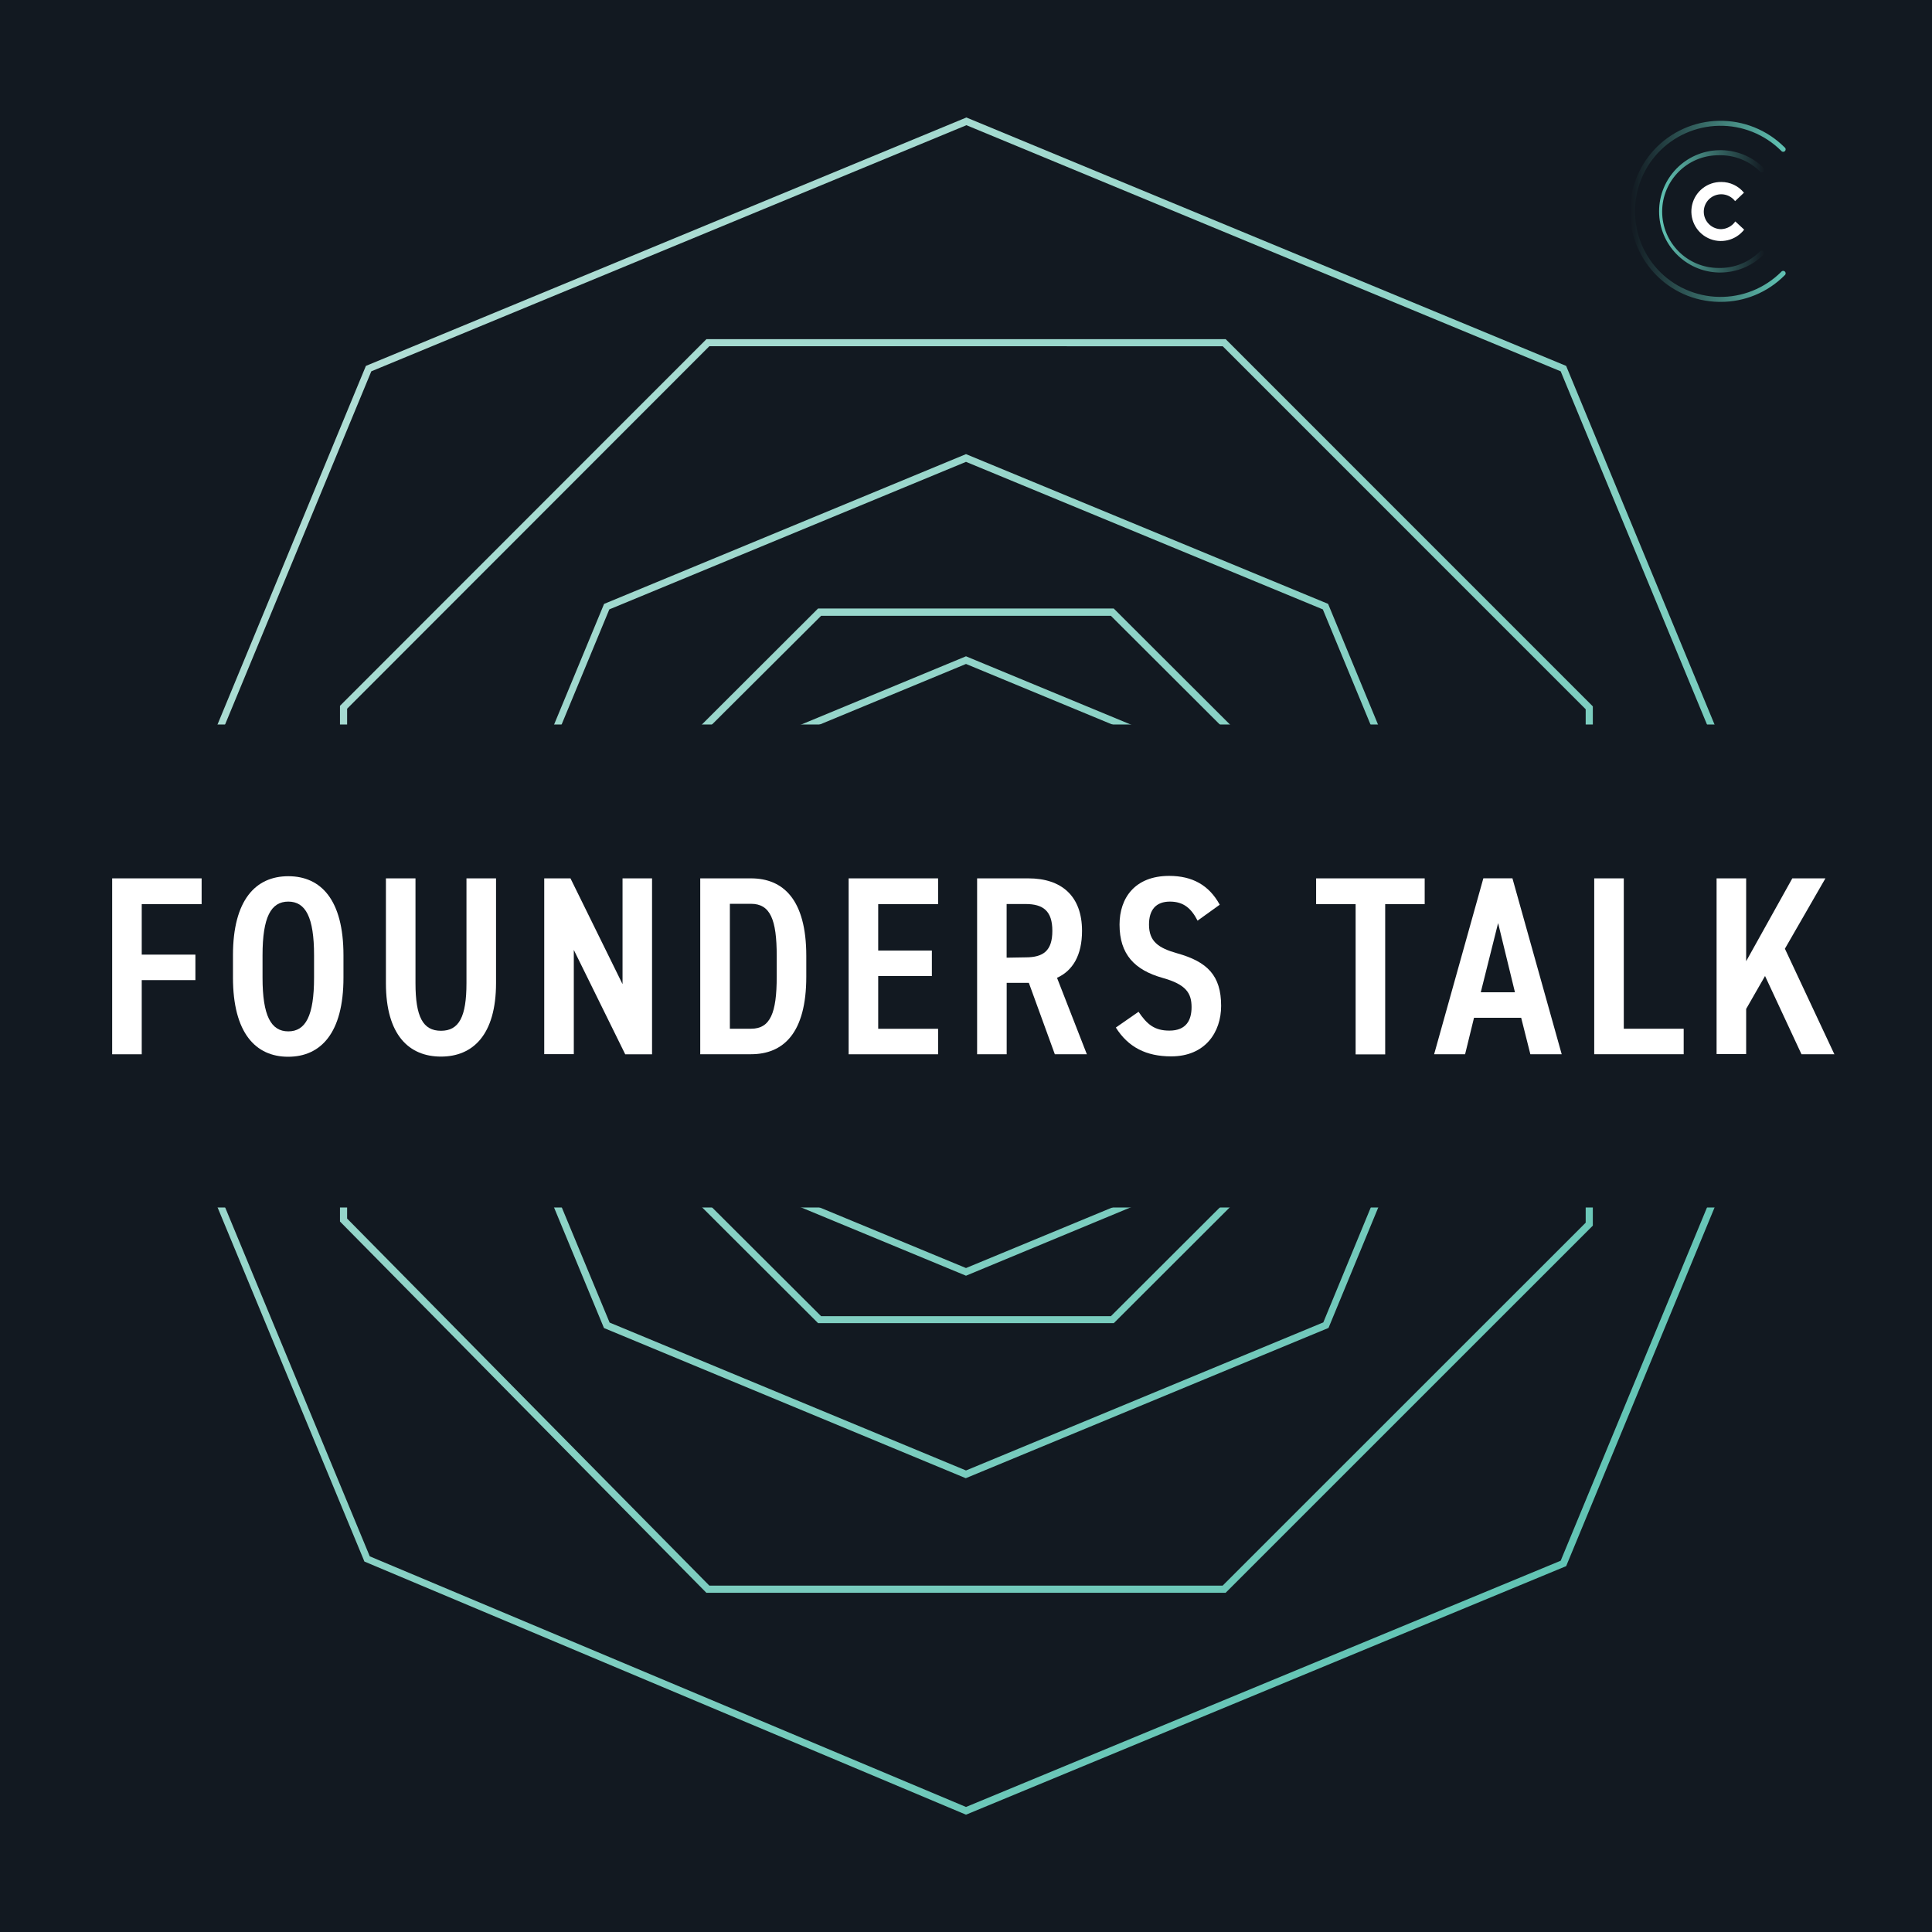
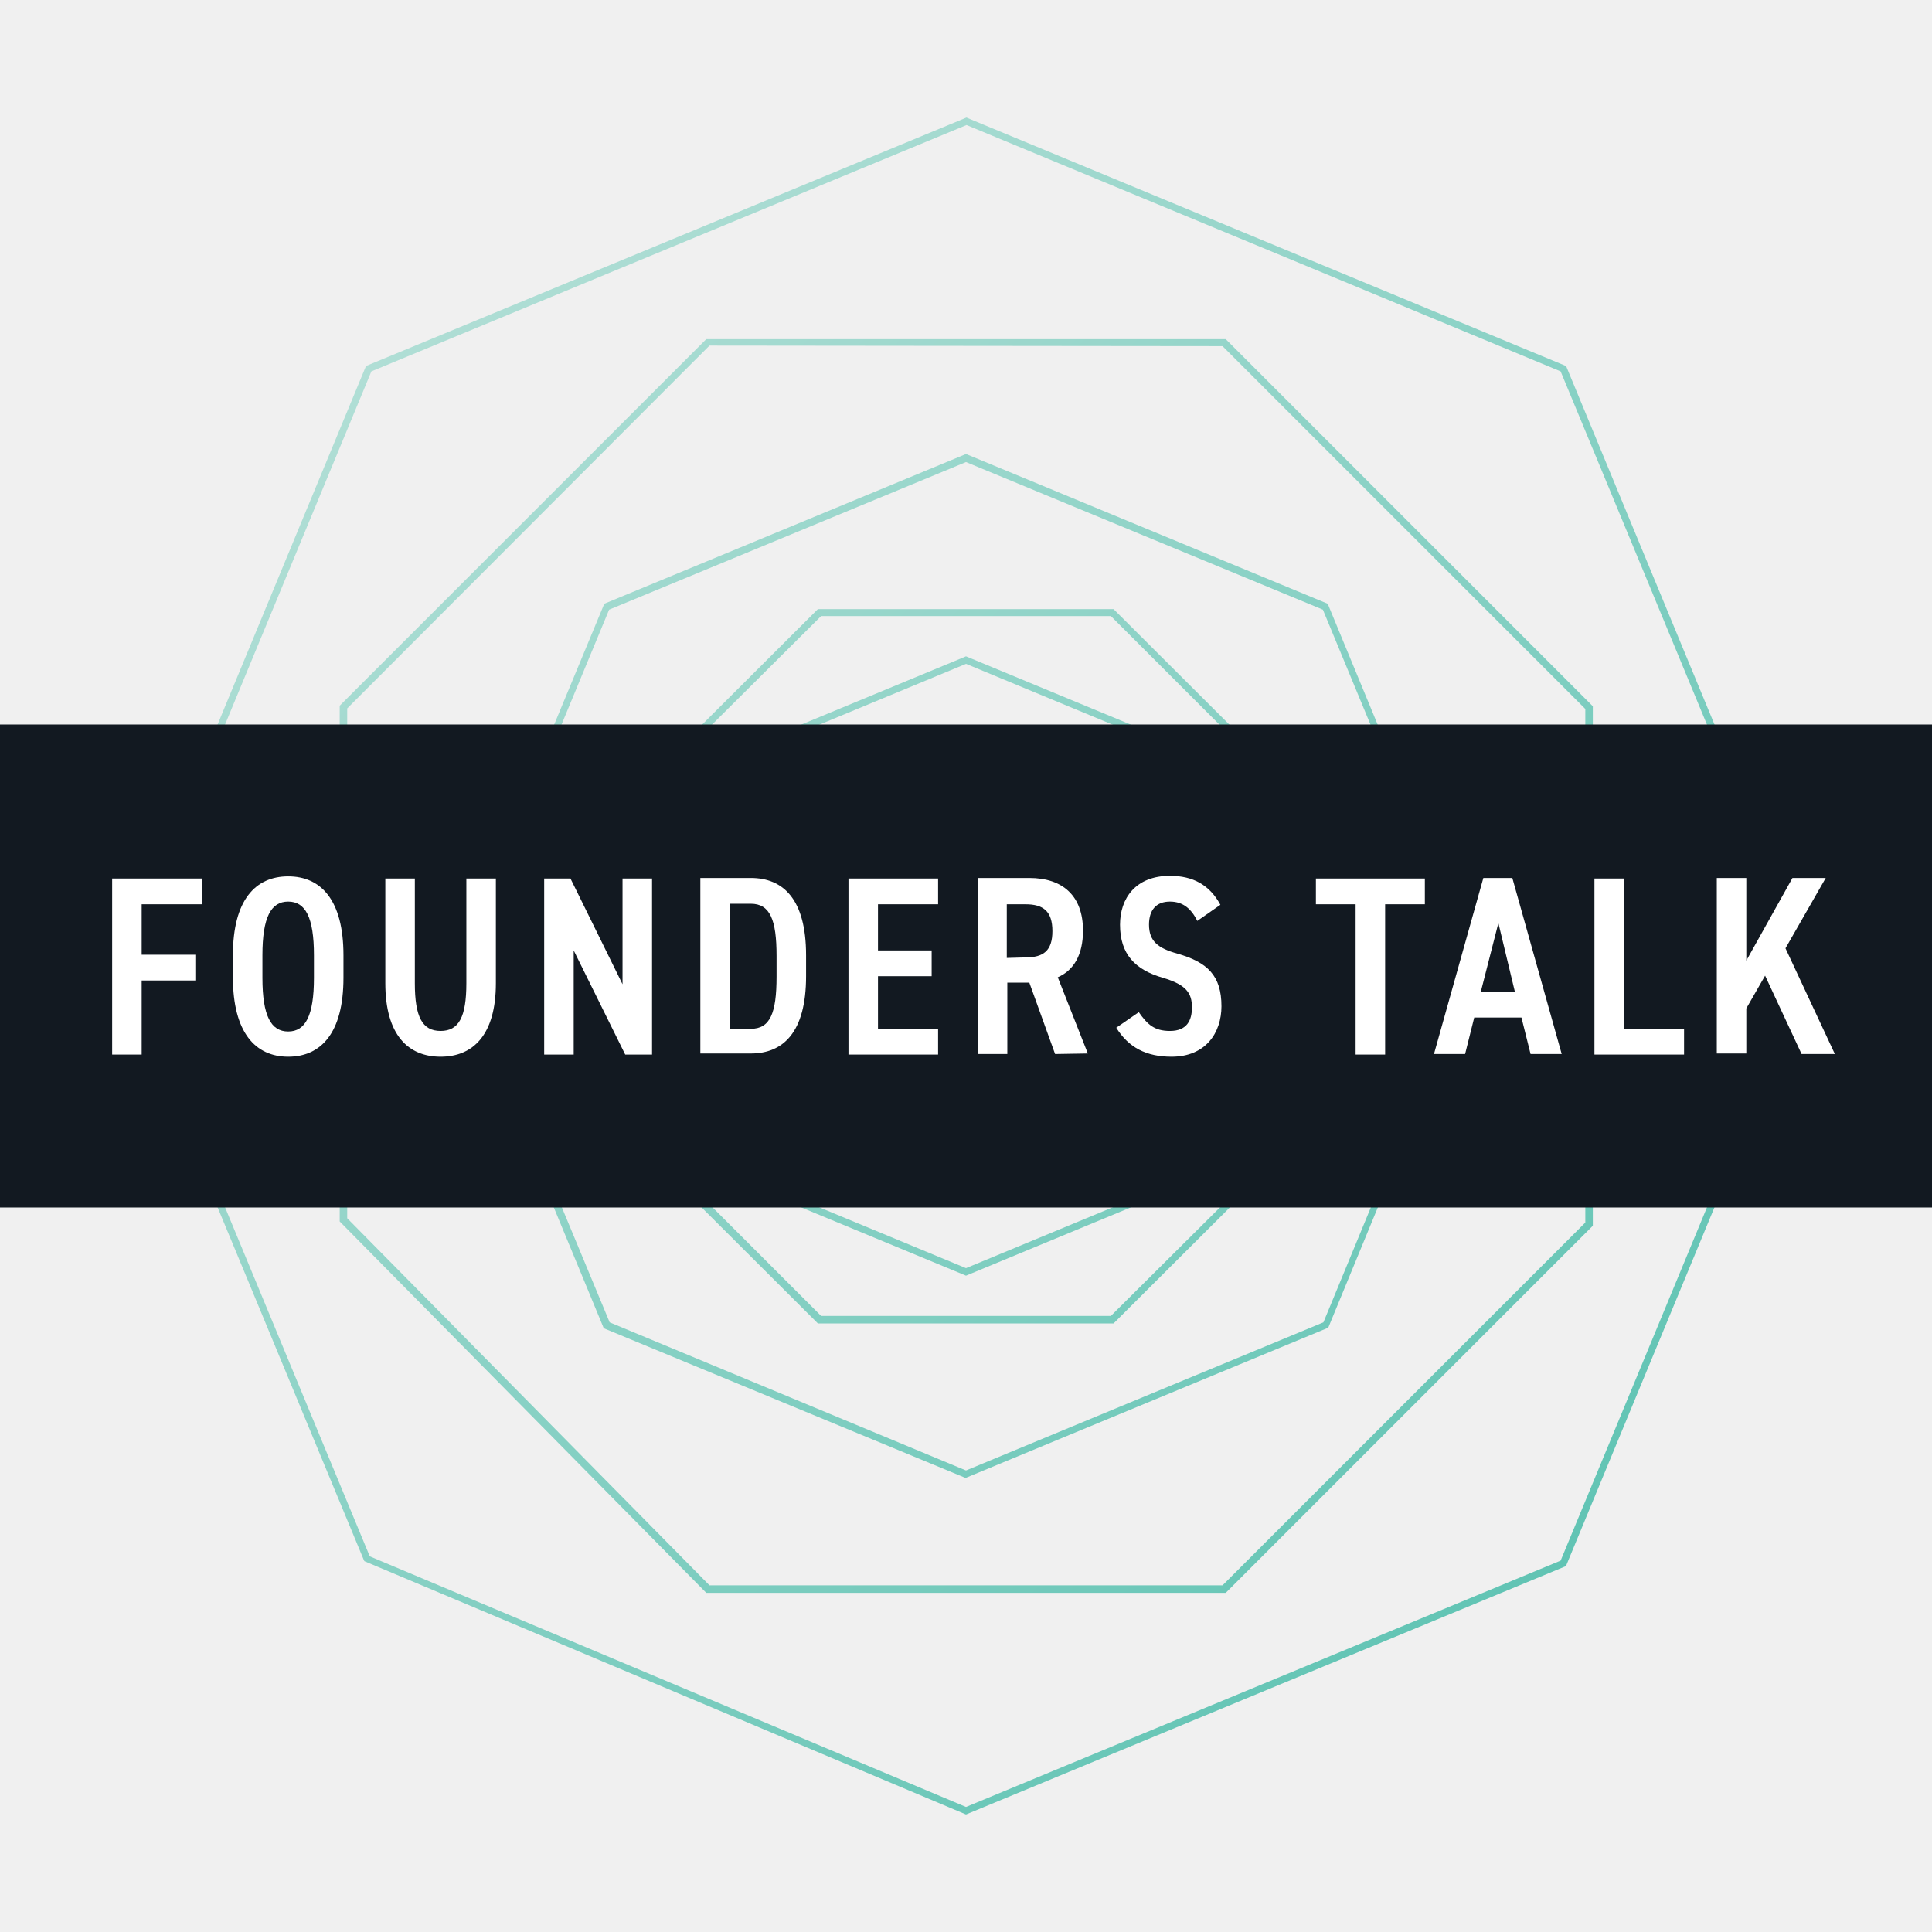
- <svg xmlns="http://www.w3.org/2000/svg" viewBox="0 0 360 360">
-   <defs>
-     <style>.cls-1{fill:#121921;}.cls-2{fill:#fff;}.cls-3{fill:url(#New_Gradient_Swatch_19);}.cls-4{fill:url(#linear-gradient);}.cls-5{fill:url(#New_Gradient_Swatch_18);}</style>
-     <linearGradient id="New_Gradient_Swatch_19" x1="303.75" y1="39.38" x2="332.67" y2="39.38" gradientUnits="userSpaceOnUse">
-       <stop offset="0" stop-color="#61c4b4" stop-opacity="0" />
-       <stop offset="1" stop-color="#61c4b4" />
-     </linearGradient>
-     <linearGradient id="linear-gradient" x1="309.21" y1="39.38" x2="328.8" y2="39.38" gradientUnits="userSpaceOnUse">
-       <stop offset="0" stop-color="#61c4b4" />
-       <stop offset="1" stop-color="#61c4b4" stop-opacity="0" />
-     </linearGradient>
-     <linearGradient id="New_Gradient_Swatch_18" x1="68.32" y1="68.04" x2="291.97" y2="291.69" gradientUnits="userSpaceOnUse">
-       <stop offset="0" stop-color="#b0ded5" />
-       <stop offset="1" stop-color="#61c4b4" />
-     </linearGradient>
-   </defs>
-   <g id="Layer_2" data-name="Layer 2">
-     <g id="Layer_1-2" data-name="Layer 1">
-       <rect class="cls-1" width="360" height="360" />
-       <path class="cls-2" d="M323.31,37.48a3.25,3.25,0,1,0-2.61,5.22,3.34,3.34,0,0,0,2.65-1.44L325,42.79a5.5,5.5,0,1,1-4.26-8.88,5.4,5.4,0,0,1,4.22,2Z" />
-       <path class="cls-3" d="M320.61,56.25h-.33a16.75,16.75,0,0,1-12.07-5.41,16.93,16.93,0,0,1,0-22.92,16.88,16.88,0,0,1,24.32-.47.46.46,0,1,1-.64.64,16,16,0,0,0-23,.45,16,16,0,0,0,0,21.68,16,16,0,0,0,23,.45.46.46,0,1,1,.64.64A16.73,16.73,0,0,1,320.61,56.25Z" />
-       <path class="cls-4" d="M320.6,50.78h-.39a11.4,11.4,0,0,1,0-22.79,11.44,11.44,0,0,1,8.46,3.33A.46.46,0,0,1,328,32a10.54,10.54,0,0,0-7.78-3.07,10.49,10.49,0,0,0,0,21A10.54,10.54,0,0,0,328,46.79a.46.46,0,0,1,.64.64A11.45,11.45,0,0,1,320.6,50.78Z" />
-       <path class="cls-5" d="M180.08,21.89,68.18,68.18,22,179.78l-.1.25,45.9,110.69.1.25L180,338.14l111.58-46.21.25-.1L338,180.25l.1-.25L291.93,68.43l-.1-.25L180.33,22ZM336.71,180l-45.9,110.82L180,336.7,68.9,290,23.31,180,69.19,69.19,180.08,23.33,290.81,69.19ZM63.35,131.52v96.09l68.27,69.18h96.76l68.42-68.41V131.62L228.39,63.2H131.63Zm164.49-67,67.63,67.64v95.67l-67.65,67.63H132.18l-67.5-68.4v-95l67.5-67.55ZM179.71,275.34l.25.1,67.59-28,27.74-67.17.1-.25-27.92-67.5L180,84.62l-67.44,27.91L84.6,180l27.94,67.46ZM113.54,113.55,180,86.06l66.49,27.49L274,180l-27.42,66.41L180,274l-66.41-27.56L86,180Zm94,133,39.19-39.13v-54.9l-39.2-39.13H152.43l-39.19,39.13v54.9l39.2,39.13Zm-93-93.48L153,114.75H207l38.42,38.35v53.8L207,245.25H153L114.56,206.9Zm106.25,67.71L237.72,180l-16.9-40.8L180,122.29l-40.81,16.9L122.29,180l16.9,40.81L180,237.71ZM123.73,180l16.48-39.8L180,123.72l39.8,16.48L236.29,180l-16.49,39.8L180,236.28l-39.8-16.48Z" />
-       <rect class="cls-1" y="135" width="360" height="90" />
-       <path class="cls-2" d="M37.57,163.67v4.8H26.41v9.41h10v4.75h-10v13.82H20.9V163.67Z" />
-       <path class="cls-2" d="M43.41,182.15V178c0-10.31,4.23-14.73,10.31-14.73S64,167.66,64,178v4.18c0,10.31-4.23,14.73-10.31,14.73S43.41,192.45,43.41,182.15ZM48.92,178v4.18c0,7.08,1.57,10,4.8,10s4.8-2.9,4.8-10V178c0-7.08-1.57-10-4.8-10S48.92,170.89,48.92,178Z" />
-       <path class="cls-2" d="M92.43,163.67v19.48c0,9.69-4.32,13.73-10.26,13.73s-10.26-4-10.26-13.68V163.67h5.51v19.52c0,6.27,1.38,8.88,4.75,8.88s4.75-2.61,4.75-8.88V163.67Z" />
-       <path class="cls-2" d="M121.5,163.67v32.78h-5L106.92,177v19.43h-5.51V163.67h4.89L116,183.38V163.67Z" />
-       <path class="cls-2" d="M130.48,196.44V163.67h9.45c6,0,10.31,3.94,10.31,14.44V182c0,10.5-4.27,14.44-10.31,14.44ZM144.73,182v-3.9c0-6.74-1.19-9.69-4.8-9.69H136v23.28h3.94C143.54,191.69,144.73,188.75,144.73,182Z" />
-       <path class="cls-2" d="M174.8,163.67v4.8H163.64v8.65h10v4.75h-10v9.83H174.8v4.75H158.13V163.67Z" />
-       <path class="cls-2" d="M196.55,196.44l-4.84-13.3h-4.13v13.3h-5.51V163.67h9.55c6.17,0,10,3.28,10,9.79,0,4.51-1.71,7.41-4.66,8.74l5.56,14.25Zm-5.46-18.05c3.33,0,5-1.23,5-4.94s-1.71-5-5-5h-3.52v10Z" />
-       <path class="cls-2" d="M223.15,171.55C222,169.32,220.59,168,218,168s-3.9,1.52-3.9,4.27c0,3.14,1.71,4.37,5.27,5.37,5.6,1.57,8.17,4.13,8.17,9.79,0,4.89-2.95,9.41-9.31,9.41-4.66,0-8-1.71-10.31-5.37l4.23-2.94c1.57,2.33,2.95,3.51,5.75,3.51,3.18,0,4.13-2,4.13-4.37,0-2.61-1-4.23-5.42-5.46-5.18-1.47-8-4.37-8-9.93,0-4.94,2.85-9.07,9.26-9.07,4.28,0,7.41,1.71,9.41,5.37Z" />
-       <path class="cls-2" d="M265.47,163.67v4.8h-7.36v28H252.6v-28h-7.36v-4.8Z" />
-       <path class="cls-2" d="M267.23,196.44l9.17-32.78h5.42L291,196.44h-5.84l-1.71-6.79h-8.79L273,196.44Zm8.69-11.54h6.37L279.15,172Z" />
-       <path class="cls-2" d="M302.57,191.69h11.16v4.75H297.06V163.67h5.51Z" />
-       <path class="cls-2" d="M335.68,196.44l-6.79-14.58L325.37,188v8.41h-5.51V163.67h5.51v15.44l8.6-15.44h6.17l-7.55,13.11,9.22,19.67Z" />
+ <svg xmlns="http://www.w3.org/2000/svg" version="1.1" id="Layer_1" x="0px" y="0px" viewBox="0 0 360 360" style="enable-background:new 0 0 360 360;" xml:space="preserve">
+   <style type="text/css">
+ 	.st0{fill:url(#SVGID_1_);}
+ 	.st1{fill:#121921;}
+ 	.st2{fill:#FFFFFF;}
+ </style>
+   <g id="Layer_2">
+     <g id="Layer_1-2">
+       <linearGradient id="SVGID_1_" gradientUnits="userSpaceOnUse" x1="68.325" y1="293.965" x2="291.975" y2="70.315" gradientTransform="matrix(1 0 0 -1 0 362)">
+         <stop offset="0" style="stop-color:#B0DED5" />
+         <stop offset="1" style="stop-color:#61C4B4" />
+       </linearGradient>
+       <path class="st0" d="M180.1,21.9L68.2,68.2L22,179.8l-0.1,0.2l45.9,110.7l0.1,0.2L180,338.1l111.6-46.2l0.2-0.1L338,180.2l0.1-0.2    L291.9,68.4l-0.1-0.2L180.3,22L180.1,21.9z M336.7,180l-45.9,110.8L180,336.7L68.9,290L23.3,180L69.2,69.2l110.9-45.9l110.7,45.9    L336.7,180z M63.3,131.5v96.1l68.3,69.2h96.8l68.4-68.4v-96.8l-68.4-68.4h-96.8L63.3,131.5z M227.8,64.5l67.6,67.6v95.7    l-67.6,67.6h-95.6l-67.5-68.4v-95l67.5-67.6L227.8,64.5z M179.7,275.3l0.2,0.1l67.6-28l27.7-67.2l0.1-0.2l-27.9-67.5L180,84.6    l-67.4,27.9l-28,67.5l27.9,67.5L179.7,275.3z M113.5,113.6L180,86.1l66.5,27.5L274,180l-27.4,66.4L180,274l-66.4-27.6L86,180    L113.5,113.6z M207.5,246.6l39.2-39.1v-54.9l-39.2-39.1h-55.1l-39.2,39.1v54.9l39.2,39.1L207.5,246.6z M114.5,153.1l38.5-38.3h54    l38.4,38.4v53.8L207,245.2h-54l-38.4-38.4L114.5,153.1z M220.8,220.8l16.9-40.8l-16.9-40.8L180,122.3l-40.8,16.9L122.3,180    l16.9,40.8l40.8,16.9L220.8,220.8z M123.7,180l16.5-39.8l39.8-16.5l39.8,16.5l16.5,39.8l-16.5,39.8L180,236.3l-39.8-16.5    L123.7,180z" />
+       <rect y="135" class="st1" width="360" height="90" />
+       <path class="st2" d="M37.6,163.7v4.8H26.4v9.4h10v4.8h-10v13.8h-5.5v-32.8H37.6z" />
+       <path class="st2" d="M43.4,182.1V178c0-10.3,4.2-14.7,10.3-14.7S64,167.7,64,178v4.2c0,10.3-4.2,14.7-10.3,14.7    S43.4,192.4,43.4,182.1z M48.9,178v4.2c0,7.1,1.6,10,4.8,10s4.8-2.9,4.8-10V178c0-7.1-1.6-10-4.8-10S48.9,170.9,48.9,178z" />
+       <path class="st2" d="M92.4,163.7v19.5c0,9.7-4.3,13.7-10.3,13.7s-10.3-4-10.3-13.7v-19.5h5.5v19.5c0,6.3,1.4,8.9,4.8,8.9    s4.8-2.6,4.8-8.9v-19.5H92.4z" />
+       <path class="st2" d="M121.5,163.7v32.8h-5l-9.6-19.4v19.4h-5.5v-32.8h4.9l9.7,19.7v-19.7H121.5z" />
+       <path class="st2" d="M130.5,196.4v-32.8h9.4c6,0,10.3,3.9,10.3,14.4v3.9c0,10.5-4.3,14.4-10.3,14.4H130.5z M144.7,182v-3.9    c0-6.7-1.2-9.7-4.8-9.7H136v23.3h3.9C143.5,191.7,144.7,188.8,144.7,182z" />
+       <path class="st2" d="M174.8,163.7v4.8h-11.2v8.6h10v4.8h-10v9.8h11.2v4.8h-16.7v-32.8H174.8z" />
+       <path class="st2" d="M196.6,196.4l-4.8-13.3h-4.1v13.3h-5.5v-32.8h9.6c6.2,0,10,3.3,10,9.8c0,4.5-1.7,7.4-4.7,8.7l5.6,14.2    L196.6,196.4z M191.1,178.4c3.3,0,5-1.2,5-4.9s-1.7-5-5-5h-3.5v10L191.1,178.4z" />
+       <path class="st2" d="M223.1,171.6c-1.1-2.2-2.6-3.6-5.1-3.6s-3.9,1.5-3.9,4.3c0,3.1,1.7,4.4,5.3,5.4c5.6,1.6,8.2,4.1,8.2,9.8    c0,4.9-2.9,9.4-9.3,9.4c-4.7,0-8-1.7-10.3-5.4l4.2-2.9c1.6,2.3,2.9,3.5,5.8,3.5c3.2,0,4.1-2,4.1-4.4c0-2.6-1-4.2-5.4-5.5    c-5.2-1.5-8-4.4-8-9.9c0-4.9,2.9-9.1,9.3-9.1c4.3,0,7.4,1.7,9.4,5.4L223.1,171.6z" />
+       <path class="st2" d="M265.5,163.7v4.8h-7.4v28h-5.5v-28h-7.4v-4.8H265.5z" />
+       <path class="st2" d="M267.2,196.4l9.2-32.8h5.4l9.2,32.8h-5.8l-1.7-6.8h-8.8l-1.7,6.8H267.2z M275.9,184.9h6.4l-3.1-12.9    L275.9,184.9z" />
+       <path class="st2" d="M302.6,191.7h11.2v4.8h-16.7v-32.8h5.5V191.7z" />
+       <path class="st2" d="M335.7,196.4l-6.8-14.6l-3.5,6.1v8.4h-5.5v-32.7h5.5v15.4l8.6-15.4h6.2l-7.5,13.1l9.2,19.7L335.7,196.4z" />
    </g>
  </g>
</svg>
